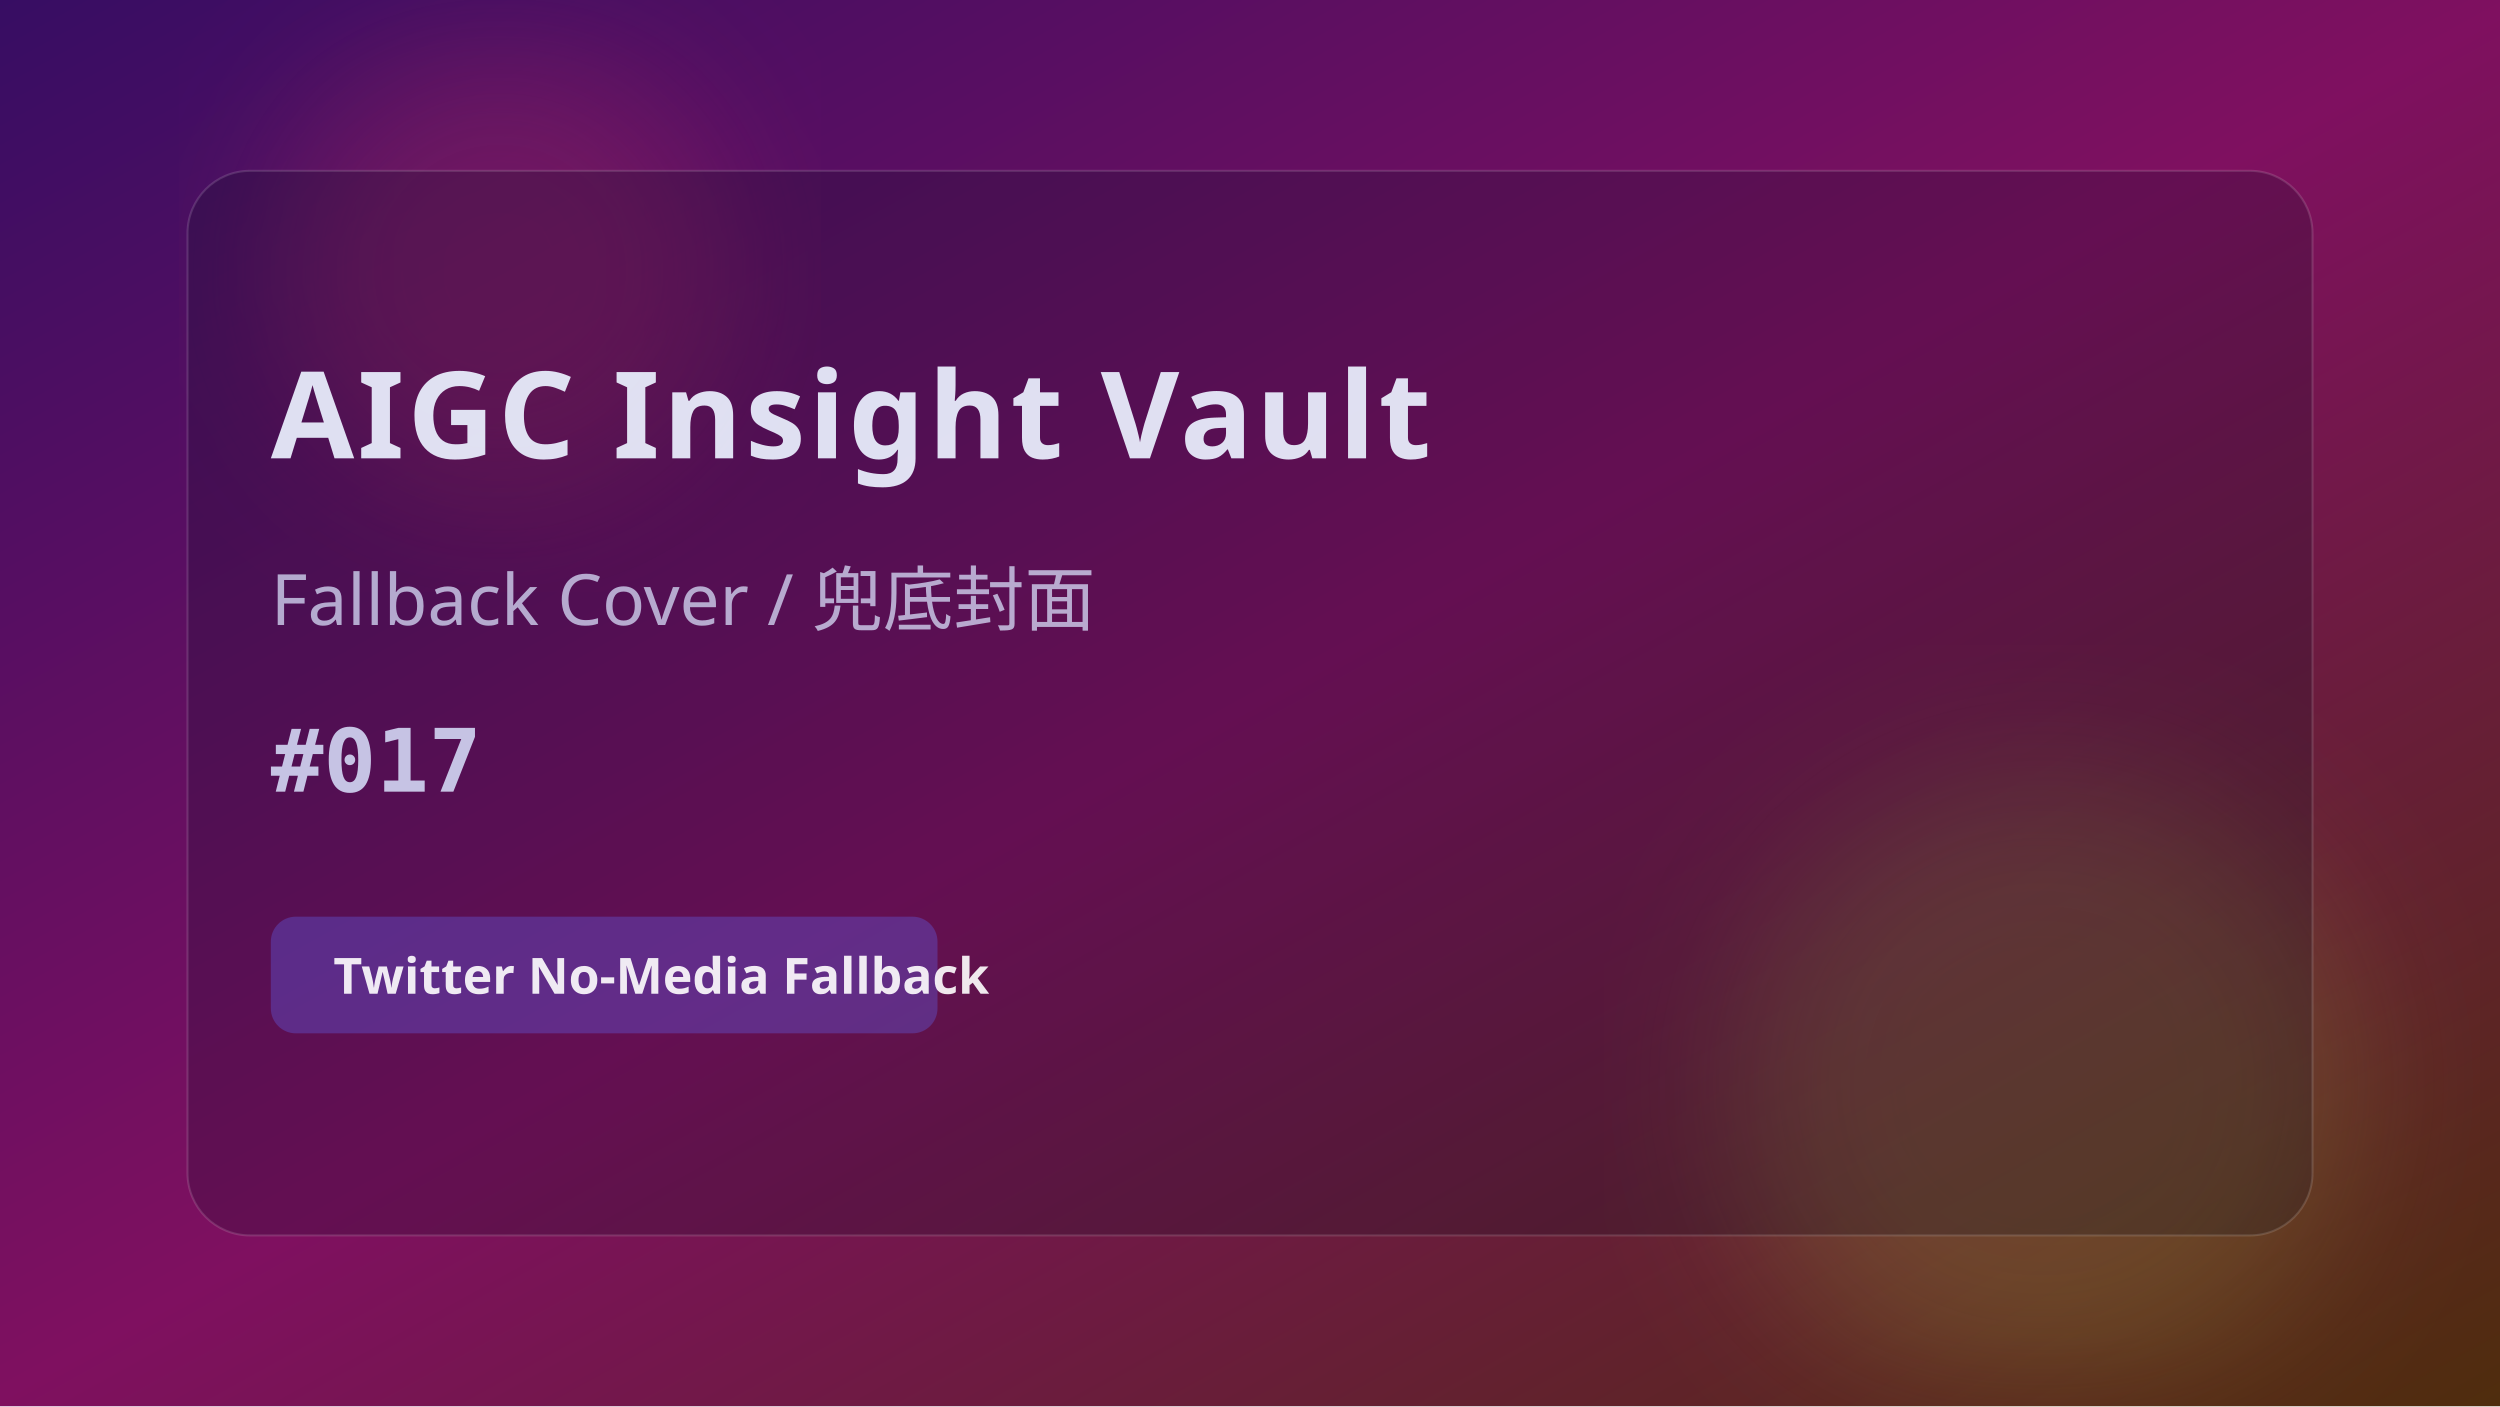
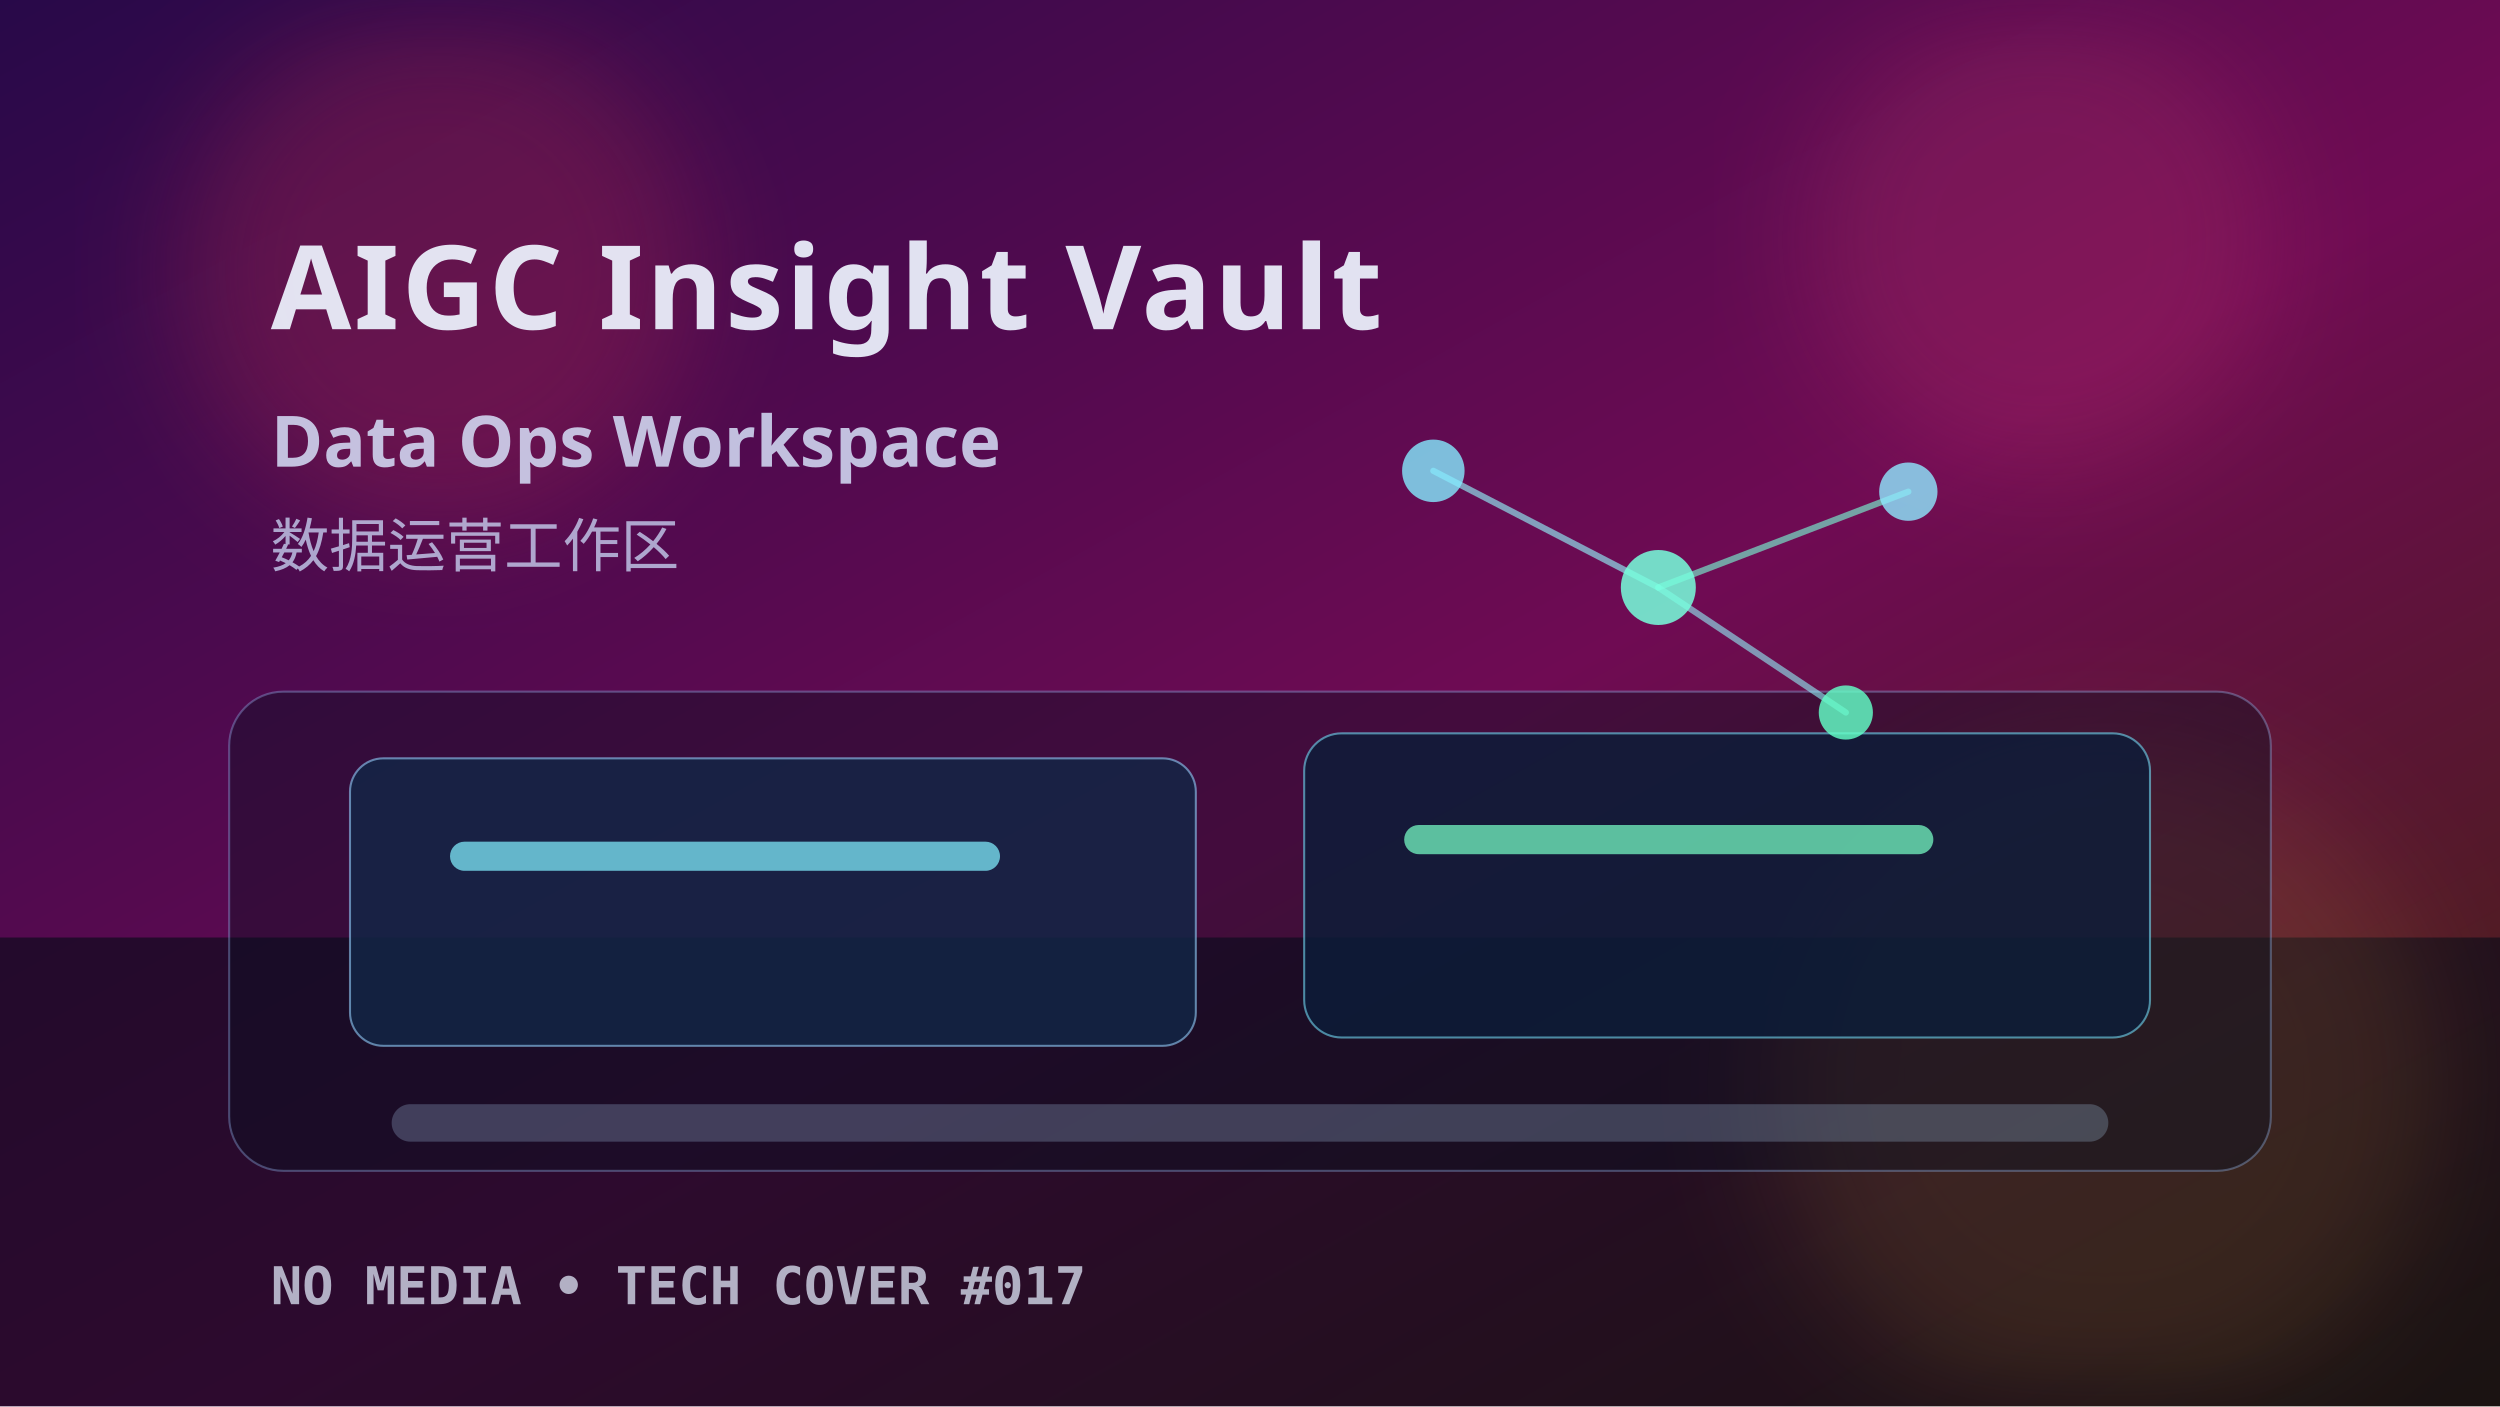
- <svg xmlns="http://www.w3.org/2000/svg" width="1200" height="675" viewBox="0 0 1200 675" role="img" aria-label="AIGC fallback cover 17">
+ <svg xmlns="http://www.w3.org/2000/svg" width="1200" height="675" viewBox="0 0 1200 675" role="img" aria-label="AIGC fallback cover 17" data-scene="data-ops">
  <defs>
    <linearGradient id="g17" x1="0" y1="0" x2="1" y2="1">
-       <stop offset="0%" stop-color="hsl(269, 76%, 22%)" />
-       <stop offset="50%" stop-color="hsl(317, 78%, 28%)" />
-       <stop offset="100%" stop-color="hsl(29, 72%, 18%)" />
+       <stop offset="0%" stop-color="hsl(269, 78%, 16%)" />
+       <stop offset="55%" stop-color="hsl(317, 82%, 24%)" />
+       <stop offset="100%" stop-color="hsl(29, 74%, 14%)" />
    </linearGradient>
    <filter id="blur" x="-20%" y="-20%" width="140%" height="140%">
-       <feGaussianBlur stdDeviation="36" />
+       <feGaussianBlur stdDeviation="28" />
    </filter>
  </defs>
  <rect width="1200" height="675" fill="url(#g17)" />
-   <circle cx="240" cy="130" r="110" fill="hsl(349, 90%, 60%)" opacity="0.20" filter="url(#blur)" />
-   <circle cx="980" cy="520" r="150" fill="hsl(77, 90%, 62%)" opacity="0.16" filter="url(#blur)" />
-   <rect x="90" y="82" width="1020" height="511" rx="30" fill="rgba(8, 15, 32, 0.22)" stroke="rgba(255,255,255,0.14)" />
-   <text x="130" y="220" fill="rgba(236,242,255,0.92)" font-family="'Segoe UI', 'PingFang SC', 'Microsoft YaHei', sans-serif" font-size="58" font-weight="700" letter-spacing="1.5">AIGC Insight Vault</text>
-   <text x="130" y="300" fill="rgba(220,230,255,0.72)" font-family="'Segoe UI', 'PingFang SC', 'Microsoft YaHei', sans-serif" font-size="34" font-weight="500">Fallback Cover / 兜底封面</text>
-   <text x="130" y="380" fill="rgba(220,230,255,0.84)" font-family="'JetBrains Mono', 'Menlo', monospace" font-size="42" font-weight="700">#017</text>
-   <rect x="130" y="440" width="320" height="56" rx="12" fill="rgba(99, 102, 241, 0.34)" />
-   <text x="160" y="477" fill="rgba(255,255,255,0.9)" font-family="'Segoe UI', 'PingFang SC', 'Microsoft YaHei', sans-serif" font-size="24" font-weight="600">Twitter No-Media Fallback</text>
+   <rect y="450" width="1200" height="225" fill="rgba(5, 10, 24, 0.62)" />
+   <circle cx="210" cy="130" r="124" fill="hsl(353, 92%, 60%)" opacity="0.2" filter="url(#blur)" />
+   <circle cx="980" cy="115" r="112" fill="hsl(347, 94%, 66%)" opacity="0.16" filter="url(#blur)" />
+   <circle cx="1010" cy="520" r="160" fill="hsl(39, 90%, 62%)" opacity="0.12" filter="url(#blur)" />
+   <g id="workspace-desk">
+     <rect x="110" y="332" width="980" height="230" rx="26" fill="rgba(8, 16, 32, 0.42)" stroke="rgba(158,198,255,0.34)" />
+     <rect x="168" y="364" width="406" height="138" rx="16" fill="rgba(18, 38, 70, 0.82)" stroke="rgba(150,210,255,0.58)" />
+     <rect x="626" y="352" width="406" height="146" rx="18" fill="rgba(12, 28, 56, 0.82)" stroke="rgba(120,230,255,0.56)" />
+     <rect x="216" y="404" width="264" height="14" rx="7" fill="rgba(130, 240, 255, 0.72)" />
+     <rect x="674" y="396" width="254" height="14" rx="7" fill="rgba(120, 255, 198, 0.72)" />
+     <rect x="188" y="530" width="824" height="18" rx="9" fill="rgba(185, 220, 255, 0.24)" />
+   </g>
+   <g id="ai-network" stroke-linecap="round">
+     <line x1="688" y1="226" x2="796" y2="282" stroke="rgba(147, 250, 255, 0.62)" stroke-width="3" />
+     <line x1="796" y1="282" x2="916" y2="236" stroke="rgba(120, 255, 214, 0.62)" stroke-width="3" />
+     <line x1="796" y1="282" x2="886" y2="342" stroke="rgba(147, 250, 255, 0.58)" stroke-width="3" />
+     <circle cx="688" cy="226" r="15" fill="rgba(132, 235, 255, 0.8)" />
+     <circle cx="796" cy="282" r="18" fill="rgba(119, 255, 221, 0.85)" />
+     <circle cx="916" cy="236" r="14" fill="rgba(143, 232, 255, 0.8)" />
+     <circle cx="886" cy="342" r="13" fill="rgba(99, 255, 199, 0.82)" />
+   </g>
+   <text x="130" y="158" fill="rgba(238,244,255,0.92)" font-family="'Segoe UI', 'PingFang SC', 'Microsoft YaHei', sans-serif" font-size="56" font-weight="700" letter-spacing="1.2">AIGC Insight Vault</text>
+   <text x="130" y="224" fill="rgba(218,232,255,0.82)" font-family="'Segoe UI', 'PingFang SC', 'Microsoft YaHei', sans-serif" font-size="34" font-weight="600">Data Ops Workspace</text>
+   <text x="130" y="272" fill="rgba(210,226,255,0.72)" font-family="'Segoe UI', 'PingFang SC', 'Microsoft YaHei', sans-serif" font-size="28" font-weight="500">数据运营工作区</text>
+   <text x="130" y="626" fill="rgba(230,240,255,0.72)" font-family="'JetBrains Mono', 'Menlo', monospace" font-size="25" font-weight="600">NO MEDIA • TECH COVER #017</text>
</svg>
